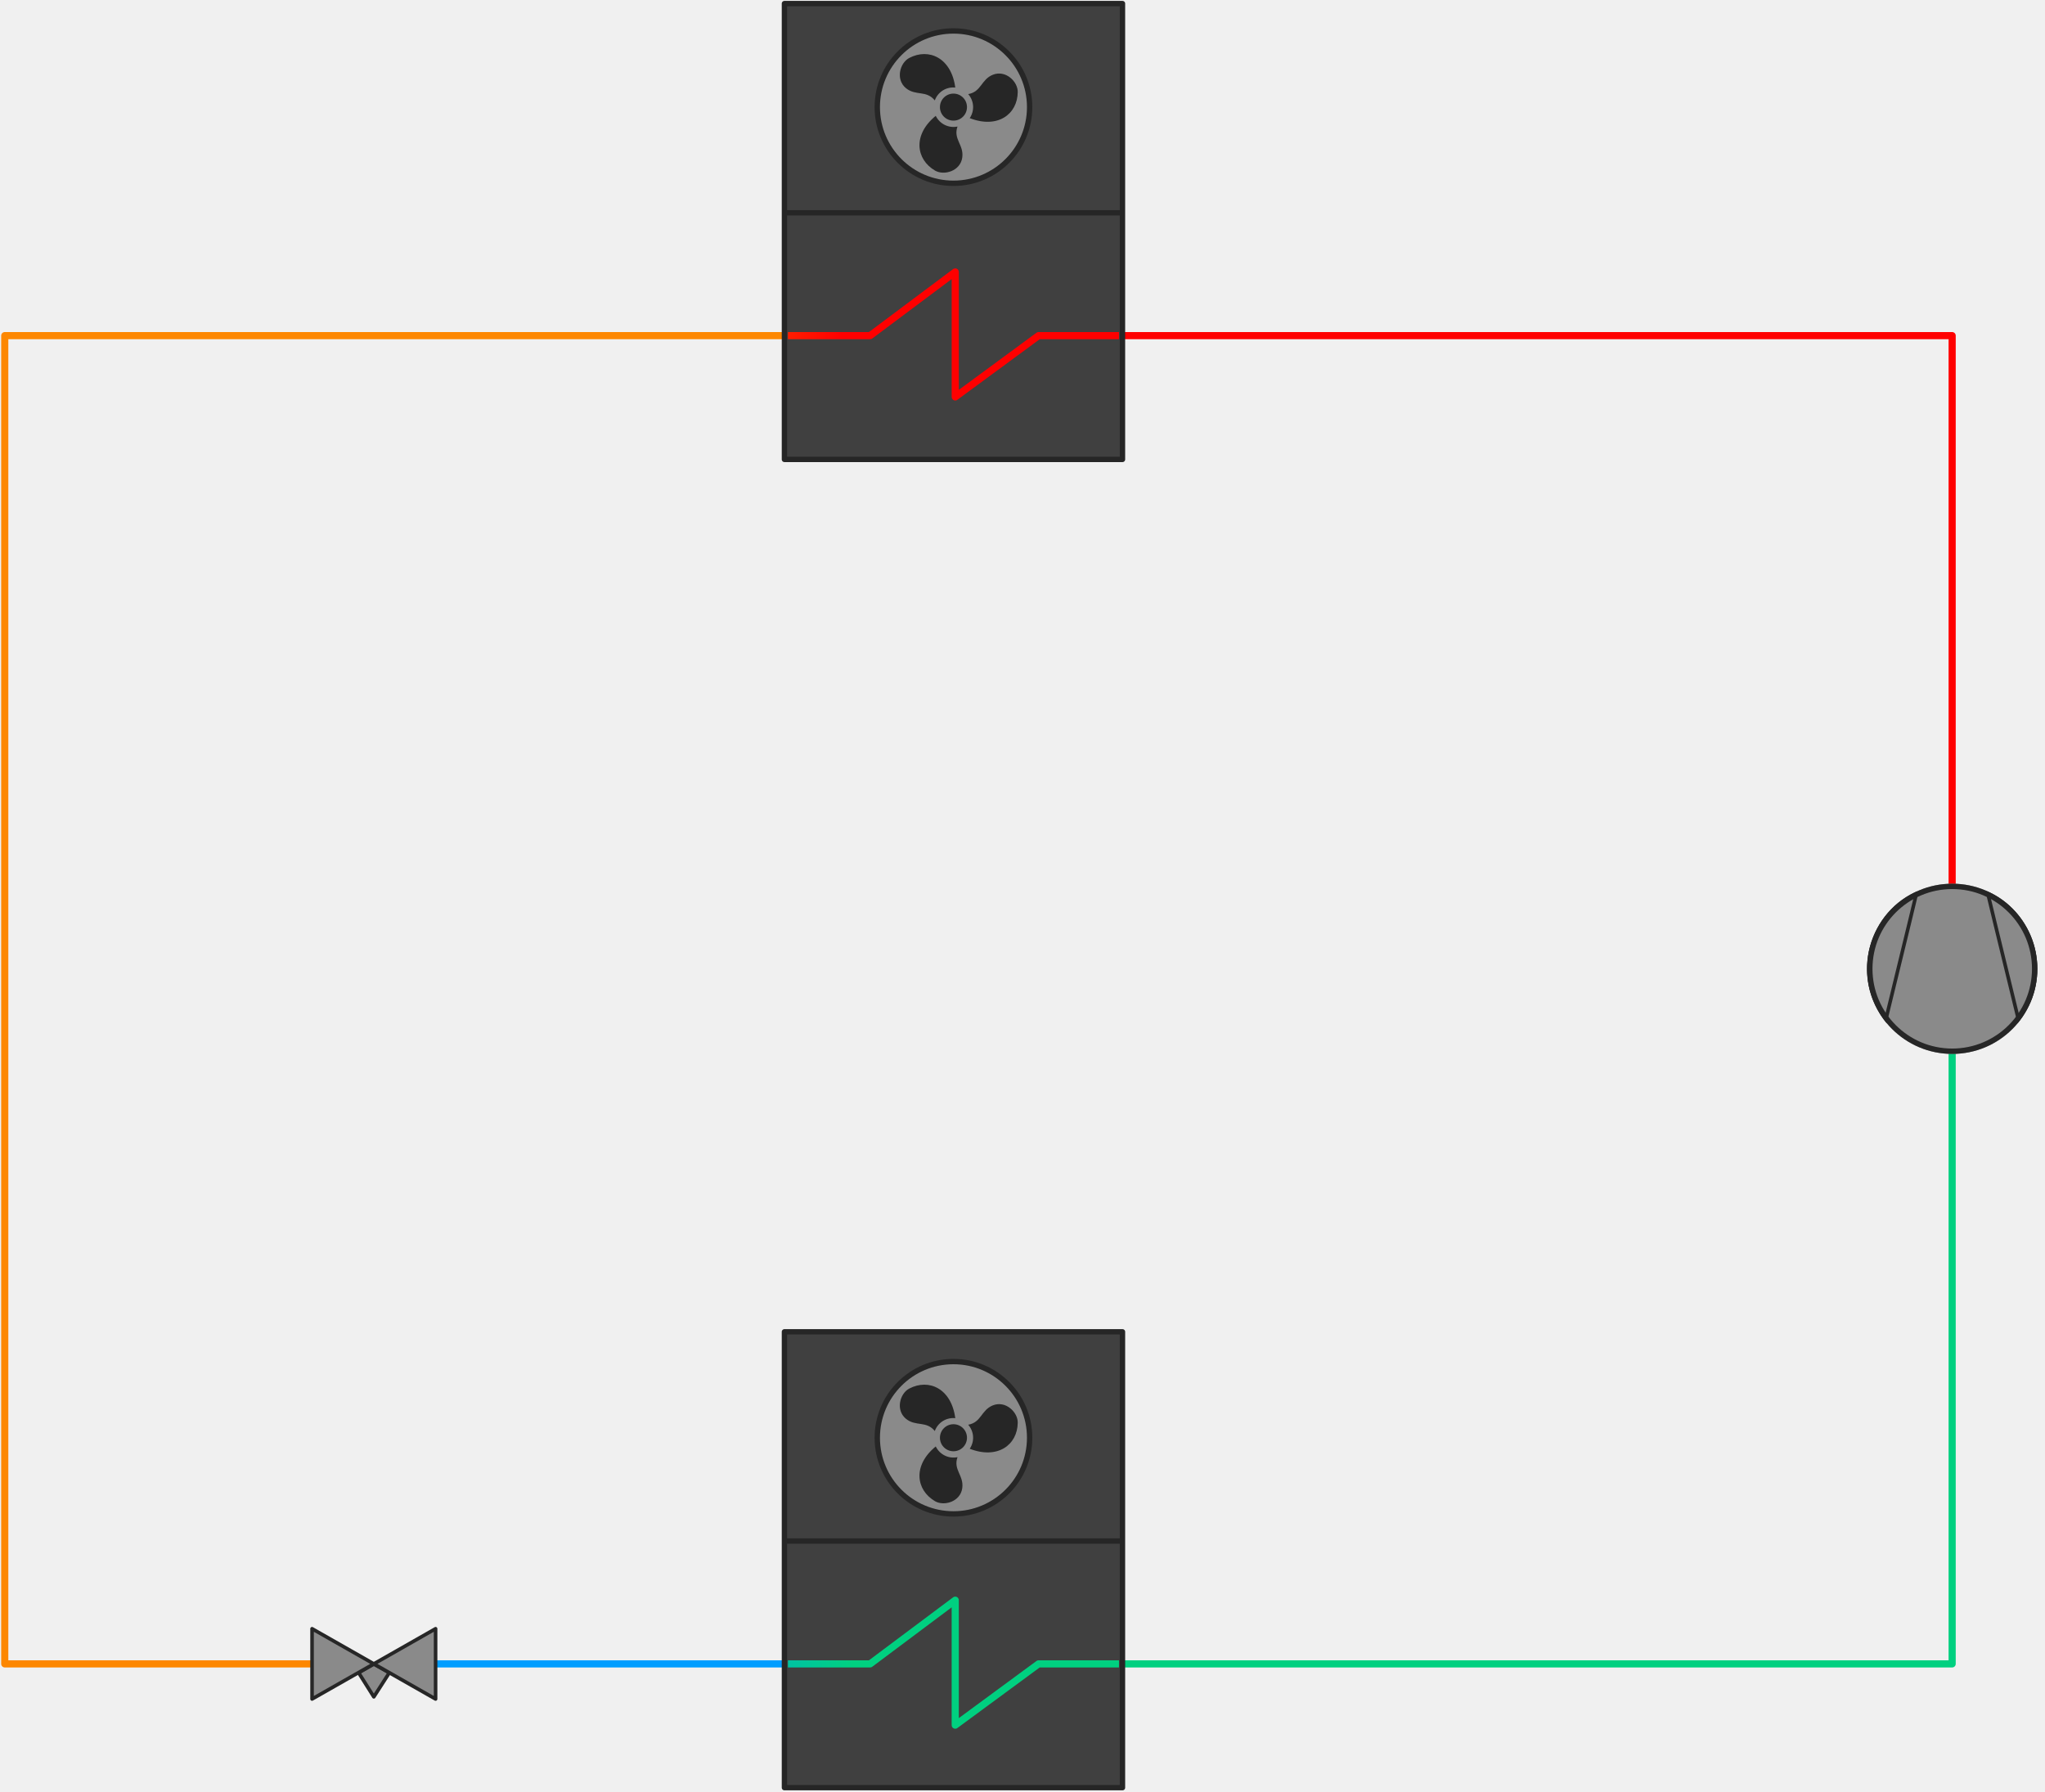
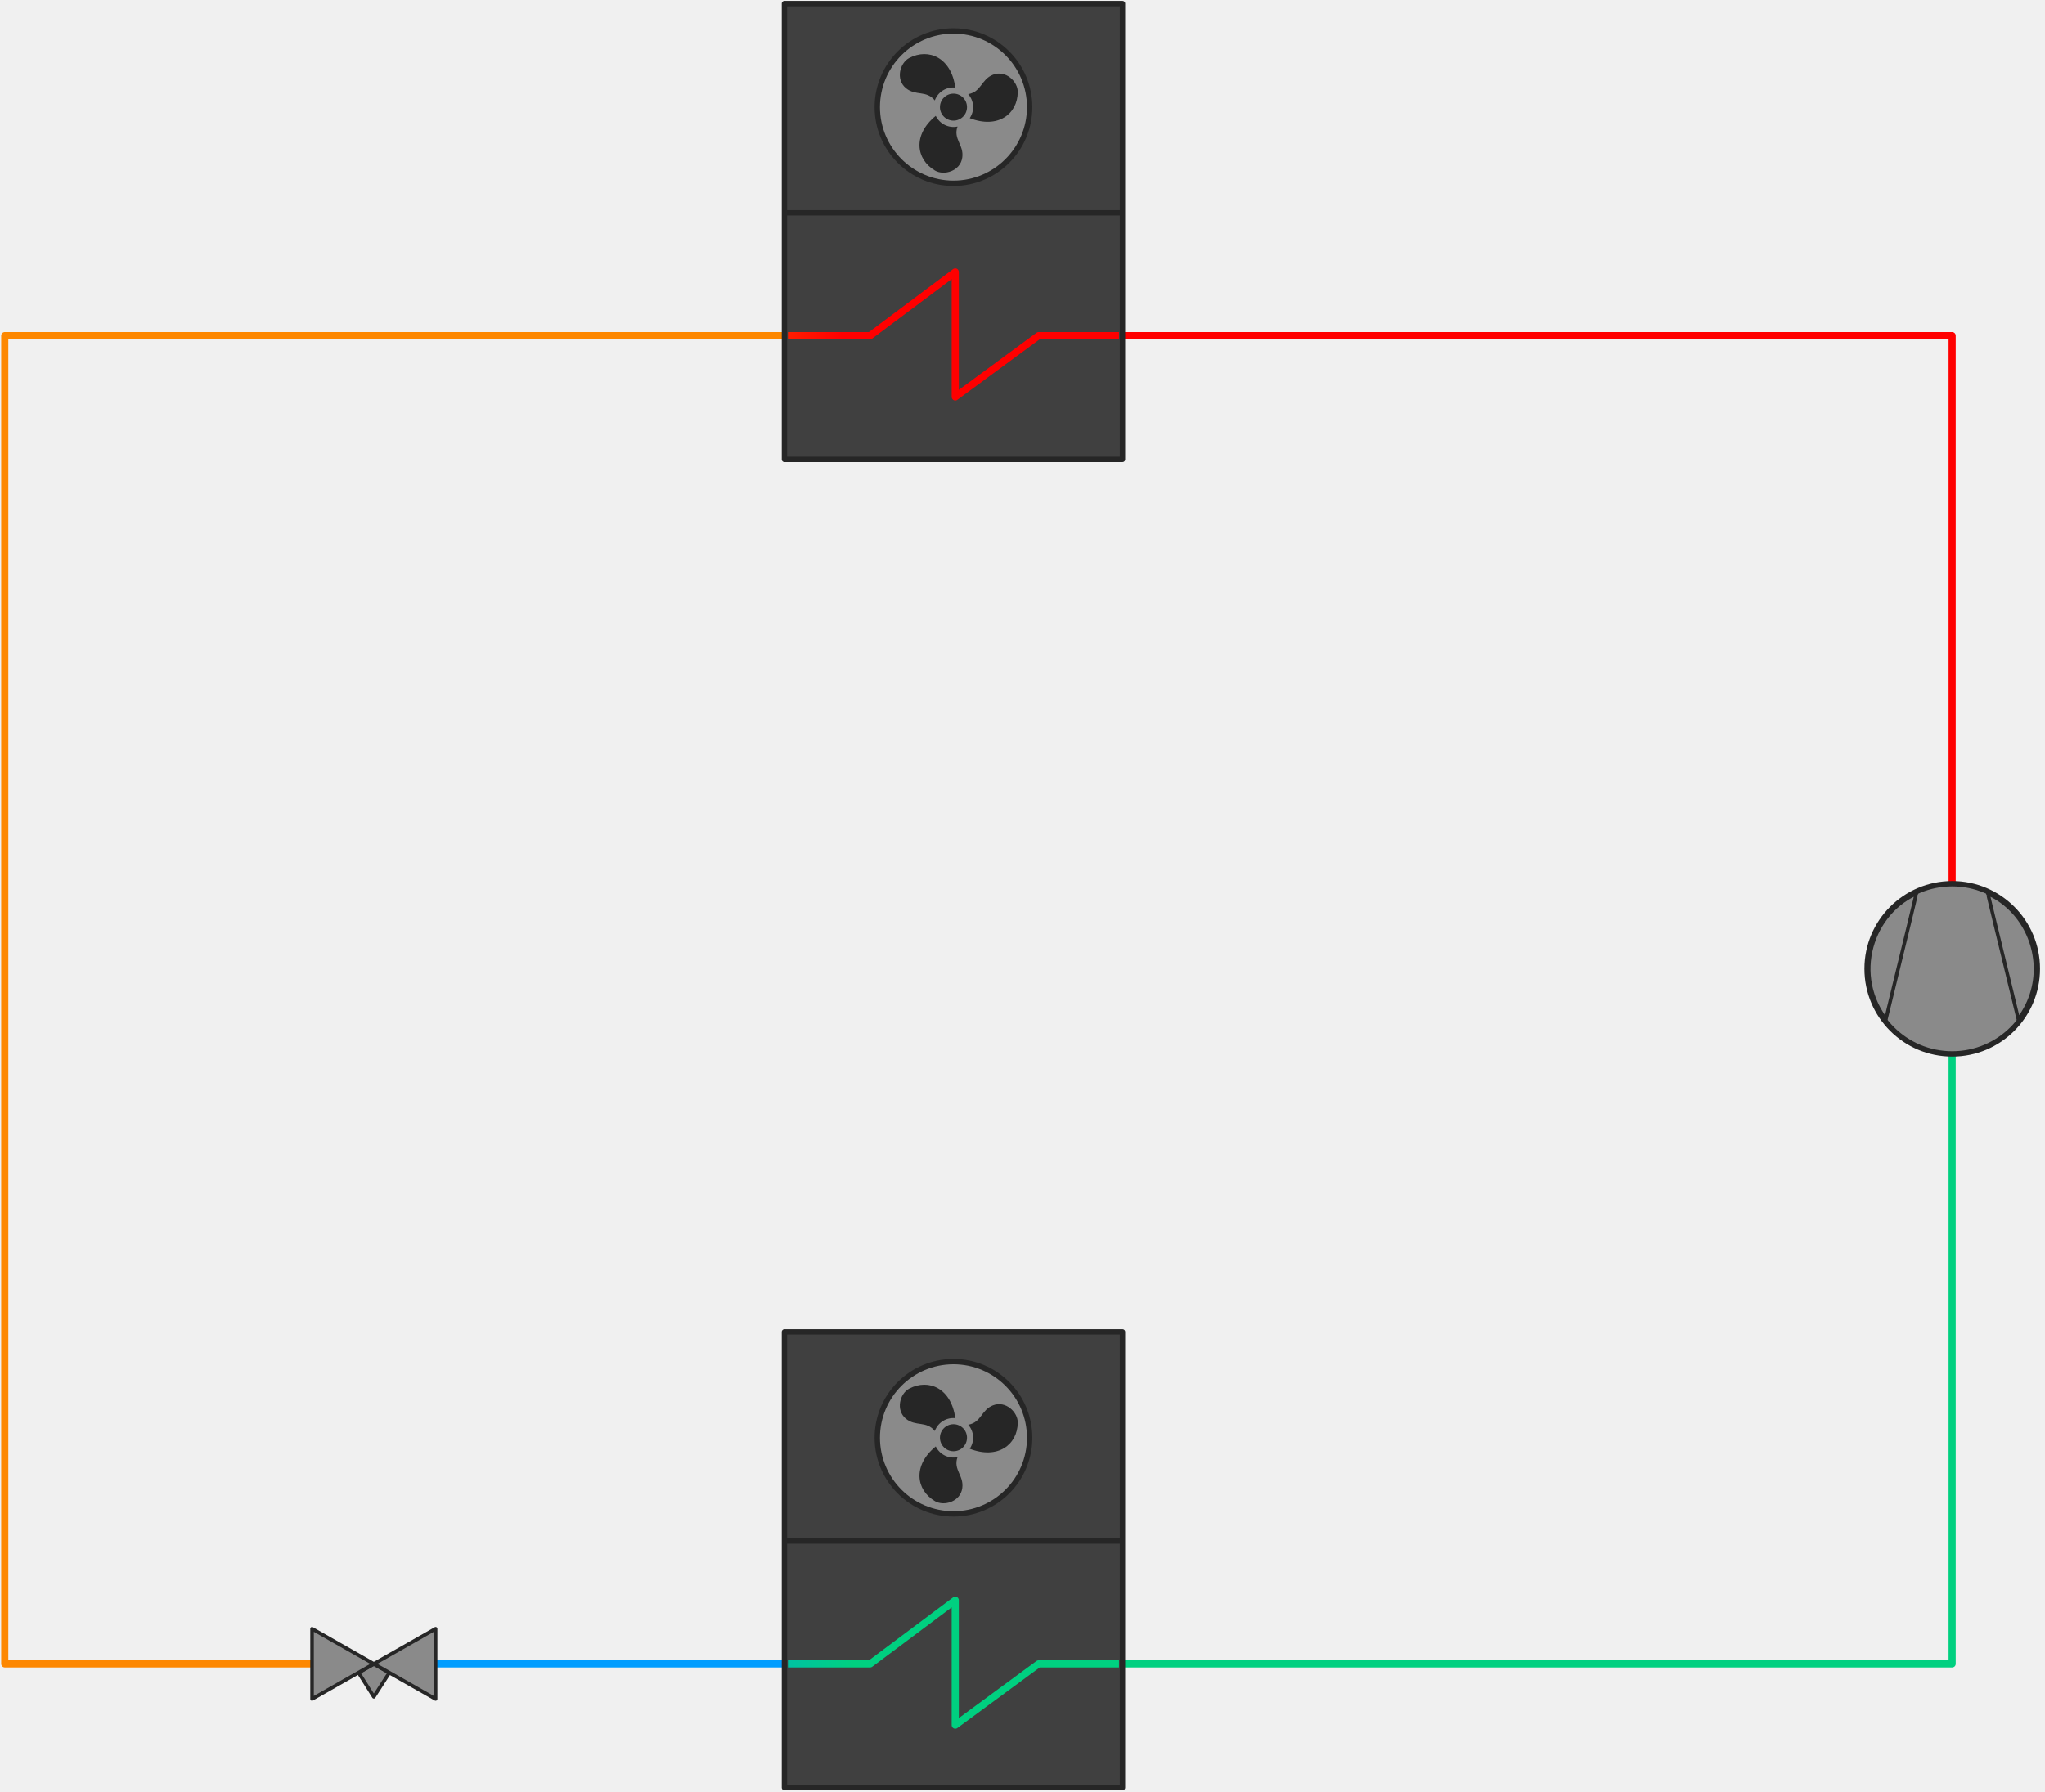
- <svg xmlns="http://www.w3.org/2000/svg" xmlns:xlink="http://www.w3.org/1999/xlink" viewBox="0 0 859 752.5" width="1145.333" height="1003.333">
-   <style>.B{stroke:#262626}.C{stroke-miterlimit:3}.D{stroke-width:4}.E{stroke-linejoin:round}.F{stroke-width:3}.G{fill:#8a8a8a}</style>
-   <g stroke-linecap="round" class="C D E">
-     <path vector-effect="non-scaling-stroke" stroke="#009dff" d="M180.8 699h151.6" />
-     <g fill="none">
-       <path d="M141 699H2V141h334" vector-effect="non-scaling-stroke" stroke="#fd8700" />
-       <path d="M820 407v292H466" vector-effect="non-scaling-stroke" stroke="#00d080" />
-       <path d="M820 403.93V141H466" vector-effect="non-scaling-stroke" stroke="red" />
-     </g>
+ <svg xmlns="http://www.w3.org/2000/svg" style="isolation:isolate" viewBox="0 0 859 752.5" width="859pt" height="752.5pt">
+   <line x1="180.8" y1="699" x2="332.4" y2="699" vector-effect="non-scaling-stroke" stroke-width="4" stroke="rgb(0,157,255)" stroke-linejoin="round" stroke-linecap="round" stroke-miterlimit="3" />
+   <path d=" M 141 699 L 2 699 L 2 141 L 336 141" fill="none" vector-effect="non-scaling-stroke" stroke-width="4" stroke="rgb(253,135,0)" stroke-linejoin="round" stroke-linecap="round" stroke-miterlimit="3" />
+   <path d=" M 820 407 L 820 699 L 466 699" fill="none" vector-effect="non-scaling-stroke" stroke-width="4" stroke="rgb(0,208,128)" stroke-linejoin="round" stroke-linecap="round" stroke-miterlimit="3" />
+   <path d=" M 820 403.93 L 820 141 L 466 141" fill="none" vector-effect="non-scaling-stroke" stroke-width="4" stroke="rgb(255,0,0)" stroke-linejoin="round" stroke-linecap="round" stroke-miterlimit="3" />
+   <g>
+     <path d=" M 329.5 559.5 L 471.5 559.5 L 471.5 751 L 329.5 751 L 329.5 559.5 Z " fill="rgb(64,64,64)" vector-effect="non-scaling-stroke" stroke-width="3" stroke="rgb(38,38,38)" stroke-linejoin="round" stroke-linecap="round" stroke-miterlimit="3" />
+     <linearGradient id="_lgradient_22" x1="-0.006" y1="0.513" x2="1" y2="0.5">
+       <stop offset="0%" stop-opacity="1" style="stop-color:rgb(0,157,255)" />
+       <stop offset="100%" stop-opacity="1" style="stop-color:rgb(0,208,128)" />
+     </linearGradient>
+     <path d=" M 330.969 699 L 365.5 699 L 401.25 672.25 L 401.25 724.75 L 436.25 699 L 470.023 699" fill="none" vector-effect="non-scaling-stroke" stroke-width="4" stroke="url(#_lgradient_22)" stroke-linejoin="round" stroke-linecap="butt" stroke-miterlimit="3" />
+     <line x1="329.5" y1="647.4" x2="471.5" y2="647.4" vector-effect="non-scaling-stroke" stroke-width="3" stroke="rgb(38,38,38)" stroke-linejoin="round" stroke-linecap="butt" stroke-miterlimit="3" />
  </g>
-   <path d="M329.5 559.5h142V751h-142V559.5z" fill="#404040" vector-effect="non-scaling-stroke" class="B C E F" />
-   <linearGradient id="A" x1="-.006" y1=".513" x2="1" y2=".5">
-     <stop offset="0%" stop-color="#009dff" />
-     <stop offset="100%" stop-color="#00d080" />
-   </linearGradient>
-   <g class="C E">
-     <path d=" M 330.969 699 L 365.5 699 L 401.25 672.25 L 401.25 724.75 L 436.25 699 L 470.023 699" fill="none" vector-effect="non-scaling-stroke" stroke="url(#A)" class="D" />
-     <g class="B F">
-       <path vector-effect="non-scaling-stroke" d="M329.5 647.4h142" />
-       <path d="M329.5 1.5h142V193h-142V1.5z" fill="#404040" vector-effect="non-scaling-stroke" />
-       <path vector-effect="non-scaling-stroke" d="M329.5 89.4h142" />
-     </g>
+   <g>
+     <path d=" M 329.5 1.5 L 471.5 1.5 L 471.5 193 L 329.5 193 L 329.5 1.5 Z " fill="rgb(64,64,64)" vector-effect="non-scaling-stroke" stroke-width="3" stroke="rgb(38,38,38)" stroke-linejoin="round" stroke-linecap="round" stroke-miterlimit="3" />
+     <line x1="329.5" y1="89.4" x2="471.5" y2="89.4" vector-effect="non-scaling-stroke" stroke-width="3" stroke="rgb(38,38,38)" stroke-linejoin="round" stroke-linecap="butt" stroke-miterlimit="3" />
+     <linearGradient id="_lgradient_23" x1="-0.006" y1="0.513" x2="1" y2="0.5">
+       <stop offset="0%" stop-opacity="1" style="stop-color:rgb(253,135,0)" />
+       <stop offset="100%" stop-opacity="1" style="stop-color:rgb(255,0,0)" />
+     </linearGradient>
+     <path d=" M 330.969 141 L 365.5 141 L 401.25 114.25 L 401.25 166.75 L 436.25 141 L 470.023 141" fill="none" vector-effect="non-scaling-stroke" stroke-width="4" stroke="url(#_lgradient_23)" stroke-linejoin="round" stroke-linecap="butt" stroke-miterlimit="3" />
  </g>
-   <linearGradient id="B" x1="-.006" y1=".513" x2="1" y2=".5">
-     <stop offset="0%" stop-color="#fd8700" />
-     <stop offset="100%" stop-color="red" />
-   </linearGradient>
-   <g class="C E">
-     <path d=" M 330.969 141 L 365.5 141 L 401.25 114.25 L 401.25 166.75 L 436.25 141 L 470.023 141" fill="none" vector-effect="non-scaling-stroke" stroke="url(#B)" class="D" />
-     <g stroke-width="2" class="B G">
-       <path d="M157.023 699.053l6.521 3.656-6.521 10.143-6.381-10.143 6.381-3.656z" vector-effect="non-scaling-stroke" />
-       <path d="M131.077 713.766v-29.532l51.891 29.532v-29.532l-51.891 29.532z" vector-effect="non-scaling-stroke" />
-     </g>
+   <g>
+     <path d=" M 157.023 699.053 L 163.544 702.709 L 157.023 712.852 L 150.642 702.709 L 157.023 699.053 Z " fill="rgb(138,138,138)" vector-effect="non-scaling-stroke" stroke-width="2" stroke="rgb(38,38,38)" stroke-linejoin="round" stroke-linecap="round" stroke-miterlimit="3" />
+     <path d=" M 131.077 713.766 L 131.077 684.234 L 182.968 713.766 L 182.968 684.234 L 131.077 713.766 Z " fill="rgb(138,138,138)" vector-effect="non-scaling-stroke" stroke-width="2" stroke="rgb(38,38,38)" stroke-linejoin="round" stroke-linecap="round" stroke-miterlimit="3" />
  </g>
-   <mask id="C">
-     <circle vector-effect="non-scaling-stroke" cx="820.035" cy="407" r="35.75" fill="#fff" />
-   </mask>
-   <g class="G">
-     <circle vector-effect="non-scaling-stroke" cx="820.035" cy="407" r="35.75" />
-     <circle vector-effect="non-scaling-stroke" cx="820.035" cy="407" r="35.75" mask="url(#C)" stroke-width="6" class="B" />
+   <g>
+     <circle vector-effect="non-scaling-stroke" cx="820.035" cy="407" r="35.75" fill="rgb(138,138,138)" stroke-width="3" stroke="rgb(38,38,38)" stroke-linejoin="miter" stroke-linecap="square" stroke-miterlimit="3" />
+     <mask id="_mask_tF1bvDt2naIxFv7kSLO2NivNQcy4wNh2">
+       <path d=" M 846.992 383.438 C 857.512 395.611 859.654 415.043 847.465 429.93 Q 833.841 374.1 833.965 374.148 C 839.085 376.158 843.5 379.398 846.992 383.438 Z " fill="white" stroke="none" />
+     </mask>
+     <path d=" M 846.992 383.438 C 857.512 395.611 859.654 415.043 847.465 429.93 Q 833.841 374.1 833.965 374.148 C 839.085 376.158 843.5 379.398 846.992 383.438 Z " fill="none" />
+     <path d=" M 846.992 383.438 C 857.512 395.611 859.654 415.043 847.465 429.93 Q 833.841 374.1 833.965 374.148 C 839.085 376.158 843.5 379.398 846.992 383.438 Z " fill="none" mask="url(#_mask_tF1bvDt2naIxFv7kSLO2NivNQcy4wNh2)" vector-effect="non-scaling-stroke" stroke-width="4" stroke="rgb(38,38,38)" stroke-linejoin="miter" stroke-linecap="square" stroke-miterlimit="3" />
+     <mask id="_mask_Wbs1yPQMsT4Fz5AYufqlBGWyDXMgFYWy">
+       <path d=" M 792.522 429.93 Q 806.147 374.1 806.022 374.148 C 785.476 382.212 776.288 410.102 792.522 429.93 Z " fill="white" stroke="none" />
+     </mask>
+     <path d=" M 792.522 429.93 Q 806.147 374.1 806.022 374.148 C 785.476 382.212 776.288 410.102 792.522 429.93 Z " fill="none" />
+     <path d=" M 792.522 429.93 Q 806.147 374.1 806.022 374.148 C 785.476 382.212 776.288 410.102 792.522 429.93 Z " fill="none" mask="url(#_mask_Wbs1yPQMsT4Fz5AYufqlBGWyDXMgFYWy)" vector-effect="non-scaling-stroke" stroke-width="4" stroke="rgb(38,38,38)" stroke-linejoin="miter" stroke-linecap="square" stroke-miterlimit="3" />
  </g>
-   <mask id="D">
-     <path d="M846.992 383.438c10.52 12.173 12.662 31.605.473 46.492q-13.624-55.83-13.5-55.782c5.12 2.01 9.535 5.25 13.027 9.29z" fill="#fff" />
-   </mask>
-   <path d="M846.992 383.438c10.52 12.173 12.662 31.605.473 46.492q-13.624-55.83-13.5-55.782c5.12 2.01 9.535 5.25 13.027 9.29z" fill="none" mask="url(#D)" vector-effect="non-scaling-stroke" class="B C D" />
-   <mask id="E">
-     <path d="M792.522 429.93q13.625-55.83 13.5-55.782c-20.546 8.064-29.734 35.954-13.5 55.782z" fill="#fff" />
-   </mask>
-   <g class="B">
-     <path d="M792.522 429.93q13.625-55.83 13.5-55.782c-20.546 8.064-29.734 35.954-13.5 55.782z" fill="none" mask="url(#E)" vector-effect="non-scaling-stroke" class="C D" />
-     <circle vector-effect="non-scaling-stroke" cx="400.5" cy="45" r="32" class="F G" />
+   <g>
+     <circle vector-effect="non-scaling-stroke" cx="400.5" cy="45" r="32" fill="rgb(138,138,138)" stroke-width="3" stroke="rgb(38,38,38)" stroke-linejoin="miter" stroke-linecap="butt" stroke-miterlimit="4" />
+     <path d=" M 401.26 36.78 C 399.63 24.34 390.18 20 381.9 24.36 C 378.01 26.43 376.1 33.31 380.5 37 C 384.66 40.44 389.07 37.76 392.66 42.18 C 393.945 38.618 397.493 36.39 401.26 36.78 Z " fill="rgb(38,38,38)" />
+     <path d=" M 393.06 48.66 C 383.34 56.59 384.67 66.91 392.75 71.66 C 396.57 73.87 403.43 71.88 404.2 66.16 C 404.93 60.81 400.31 58.48 402.2 53.16 C 398.482 53.934 394.714 52.079 393.06 48.66 Z " fill="rgb(38,38,38)" />
+     <path d=" M 407.33 49.63 C 419.05 54.2 427.4 48 427.5 38.68 C 427.58 34.29 422.43 29.26 417.07 31.39 C 412.07 33.39 412.29 38.53 406.69 39.54 C 409.181 42.363 409.444 46.515 407.33 49.63 Z " fill="rgb(38,38,38)" />
+     <circle vector-effect="non-scaling-stroke" cx="400.5" cy="45" r="5.68" fill="rgb(38,38,38)" />
  </g>
-   <g fill="#262626">
-     <path d="M401.26 36.78C399.63 24.34 390.18 20 381.9 24.36c-3.89 2.07-5.8 8.95-1.4 12.64 4.16 3.44 8.57.76 12.16 5.18a8.24 8.24 0 0 1 8.6-5.4z" />
-     <use xlink:href="#G" />
-     <path d="M407.33 49.63C419.05 54.2 427.4 48 427.5 38.68c.08-4.39-5.07-9.42-10.43-7.29-5 2-4.78 7.14-10.38 8.15a8.25 8.25 0 0 1 .64 10.09z" />
-     <circle vector-effect="non-scaling-stroke" cx="400.5" cy="45" r="5.68" />
+   <g>
+     <circle vector-effect="non-scaling-stroke" cx="400.5" cy="604" r="32" fill="rgb(138,138,138)" stroke-width="3" stroke="rgb(38,38,38)" stroke-linejoin="miter" stroke-linecap="butt" stroke-miterlimit="4" />
+     <path d=" M 401.26 595.78 C 399.63 583.34 390.18 579 381.9 583.36 C 378.01 585.43 376.1 592.31 380.5 596 C 384.66 599.44 389.07 596.76 392.66 601.18 C 393.945 597.618 397.493 595.39 401.26 595.78 Z " fill="rgb(38,38,38)" />
+     <path d=" M 393.06 607.66 C 383.34 615.59 384.67 625.91 392.75 630.66 C 396.57 632.87 403.43 630.88 404.2 625.16 C 404.93 619.81 400.31 617.48 402.2 612.16 C 398.482 612.934 394.714 611.079 393.06 607.66 Z " fill="rgb(38,38,38)" />
+     <path d=" M 407.33 608.63 C 419.05 613.2 427.4 607 427.5 597.68 C 427.58 593.29 422.43 588.26 417.07 590.39 C 412.07 592.39 412.29 597.53 406.69 598.54 C 409.181 601.363 409.444 605.515 407.33 608.63 Z " fill="rgb(38,38,38)" />
+     <circle vector-effect="non-scaling-stroke" cx="400.5" cy="604" r="5.68" fill="rgb(38,38,38)" />
  </g>
-   <circle vector-effect="non-scaling-stroke" cx="400.5" cy="604" r="32" class="B F G" />
-   <g fill="#262626">
-     <path d="M401.26 595.78c-1.63-12.44-11.08-16.78-19.36-12.42-3.89 2.07-5.8 8.95-1.4 12.64 4.16 3.44 8.57.76 12.16 5.18a8.24 8.24 0 0 1 8.6-5.4z" />
-     <use xlink:href="#G" y="559" />
-     <path d="M407.33 608.63c11.72 4.57 20.07-1.63 20.17-10.95.08-4.39-5.07-9.42-10.43-7.29-5 2-4.78 7.14-10.38 8.15a8.25 8.25 0 0 1 .64 10.09z" />
-     <circle vector-effect="non-scaling-stroke" cx="400.5" cy="604" r="5.68" />
-   </g>
-   <defs>
-     <path id="G" d="M393.06 48.66c-9.72 7.93-8.39 18.25-.31 23 3.82 2.21 10.68.22 11.45-5.5.73-5.35-3.89-7.68-2-13a8.28 8.28 0 0 1-9.14-4.5z" />
-   </defs>
</svg>
